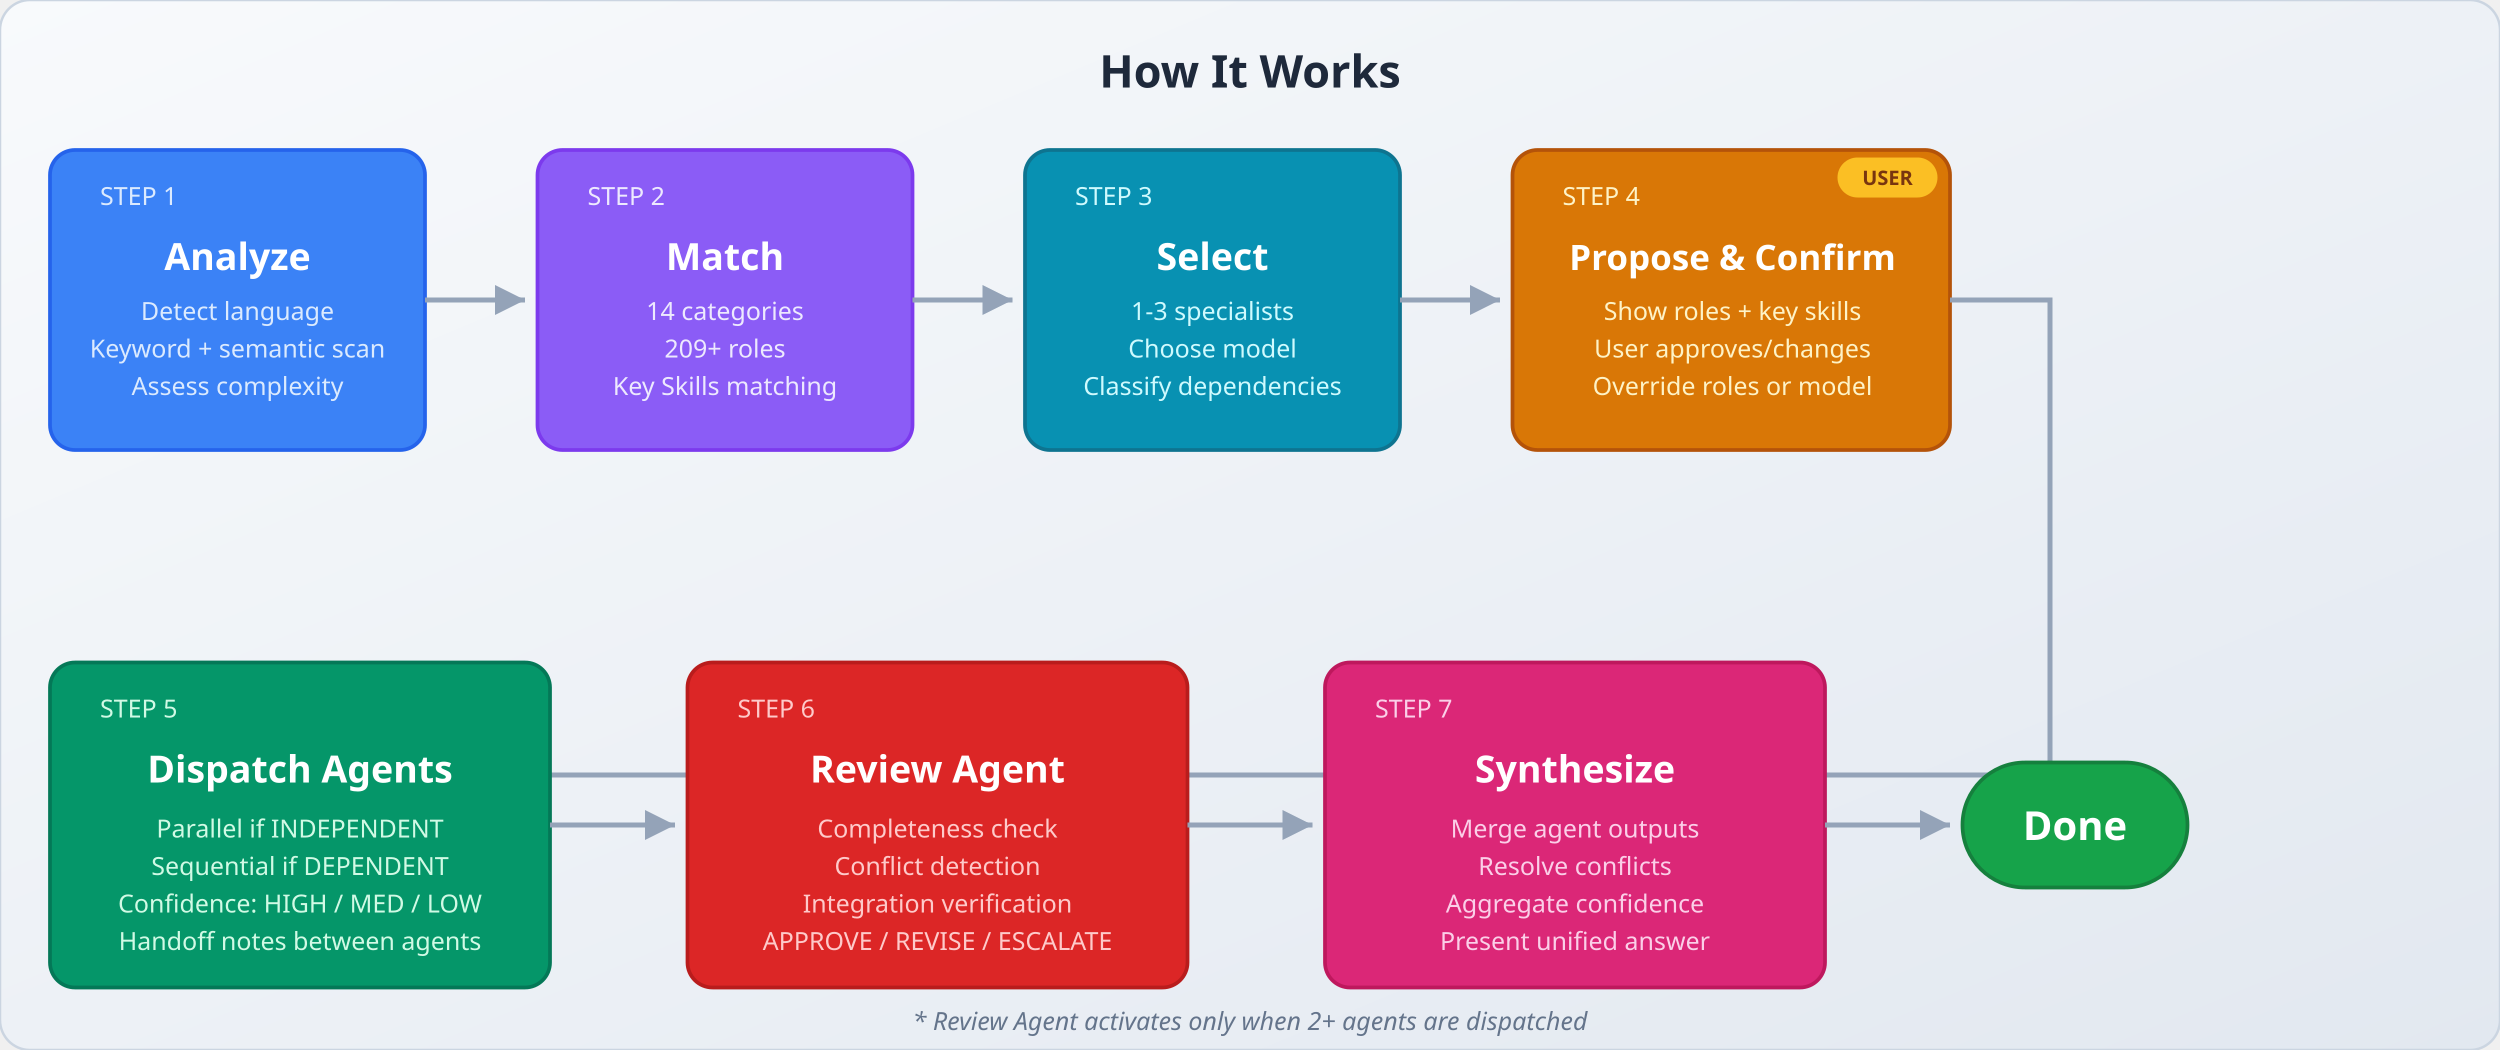
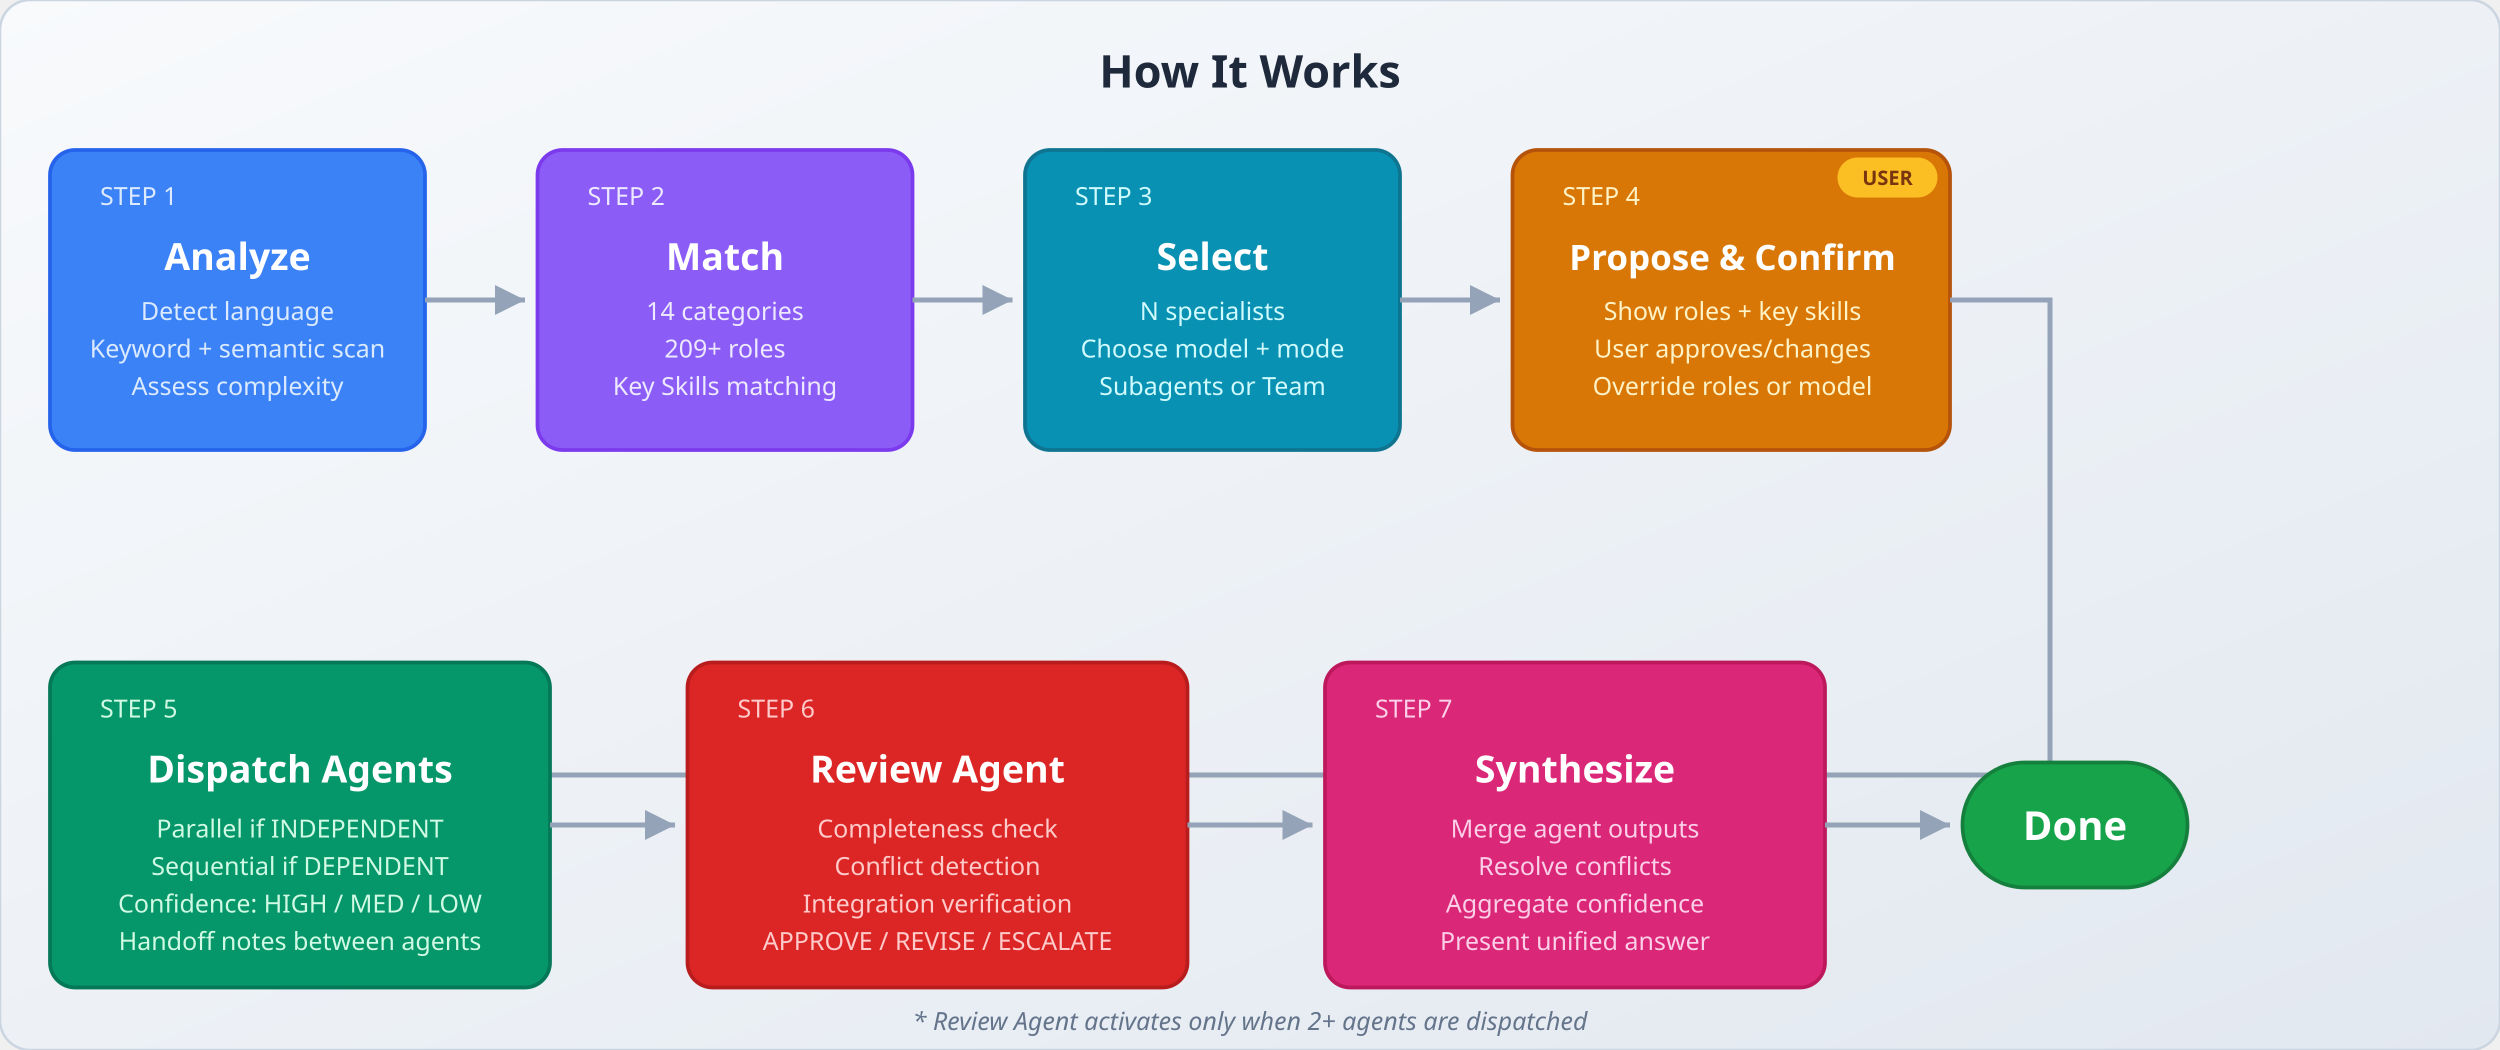
<svg xmlns="http://www.w3.org/2000/svg" viewBox="0 0 1000 420" width="1000" height="420">
  <defs>
    <linearGradient id="bg" x1="0%" y1="0%" x2="100%" y2="100%">
      <stop offset="0%" style="stop-color:#f8fafc" />
      <stop offset="100%" style="stop-color:#e2e8f0" />
    </linearGradient>
    <marker id="arrow" viewBox="0 0 10 10" refX="10" refY="5" markerWidth="6" markerHeight="6" orient="auto-start-auto">
      <path d="M 0 0 L 10 5 L 0 10 z" fill="#94a3b8" />
    </marker>
  </defs>
  <rect width="1000" height="420" fill="url(#bg)" rx="12" stroke="#cbd5e1" stroke-width="1" />
  <text x="500" y="35" text-anchor="middle" fill="#1e293b" font-family="Segoe UI, system-ui, sans-serif" font-size="18" font-weight="bold">How It Works</text>
  <rect x="20" y="60" width="150" height="120" rx="10" fill="#3b82f6" stroke="#2563eb" stroke-width="1.5" />
  <text x="40" y="82" fill="#dbeafe" font-family="Segoe UI, system-ui, sans-serif" font-size="10">STEP 1</text>
  <text x="95" y="108" text-anchor="middle" fill="white" font-family="Segoe UI, system-ui, sans-serif" font-size="15" font-weight="bold">Analyze</text>
  <text x="95" y="128" text-anchor="middle" fill="#dbeafe" font-family="Segoe UI, system-ui, sans-serif" font-size="10">Detect language</text>
  <text x="95" y="143" text-anchor="middle" fill="#dbeafe" font-family="Segoe UI, system-ui, sans-serif" font-size="10">Keyword + semantic scan</text>
  <text x="95" y="158" text-anchor="middle" fill="#dbeafe" font-family="Segoe UI, system-ui, sans-serif" font-size="10">Assess complexity</text>
  <line x1="170" y1="120" x2="210" y2="120" stroke="#94a3b8" stroke-width="2" marker-end="url(#arrow)" />
  <rect x="215" y="60" width="150" height="120" rx="10" fill="#8b5cf6" stroke="#7c3aed" stroke-width="1.5" />
  <text x="235" y="82" fill="#ede9fe" font-family="Segoe UI, system-ui, sans-serif" font-size="10">STEP 2</text>
  <text x="290" y="108" text-anchor="middle" fill="white" font-family="Segoe UI, system-ui, sans-serif" font-size="15" font-weight="bold">Match</text>
  <text x="290" y="128" text-anchor="middle" fill="#ede9fe" font-family="Segoe UI, system-ui, sans-serif" font-size="10">14 categories</text>
  <text x="290" y="143" text-anchor="middle" fill="#ede9fe" font-family="Segoe UI, system-ui, sans-serif" font-size="10">209+ roles</text>
  <text x="290" y="158" text-anchor="middle" fill="#ede9fe" font-family="Segoe UI, system-ui, sans-serif" font-size="10">Key Skills matching</text>
  <line x1="365" y1="120" x2="405" y2="120" stroke="#94a3b8" stroke-width="2" marker-end="url(#arrow)" />
  <rect x="410" y="60" width="150" height="120" rx="10" fill="#0891b2" stroke="#0e7490" stroke-width="1.5" />
  <text x="430" y="82" fill="#cffafe" font-family="Segoe UI, system-ui, sans-serif" font-size="10">STEP 3</text>
  <text x="485" y="108" text-anchor="middle" fill="white" font-family="Segoe UI, system-ui, sans-serif" font-size="15" font-weight="bold">Select</text>
-   <text x="485" y="128" text-anchor="middle" fill="#cffafe" font-family="Segoe UI, system-ui, sans-serif" font-size="10">1-3 specialists</text>
-   <text x="485" y="143" text-anchor="middle" fill="#cffafe" font-family="Segoe UI, system-ui, sans-serif" font-size="10">Choose model</text>
-   <text x="485" y="158" text-anchor="middle" fill="#cffafe" font-family="Segoe UI, system-ui, sans-serif" font-size="10">Classify dependencies</text>
+   <text x="485" y="128" text-anchor="middle" fill="#cffafe" font-family="Segoe UI, system-ui, sans-serif" font-size="10">N specialists</text>
+   <text x="485" y="143" text-anchor="middle" fill="#cffafe" font-family="Segoe UI, system-ui, sans-serif" font-size="10">Choose model + mode</text>
+   <text x="485" y="158" text-anchor="middle" fill="#cffafe" font-family="Segoe UI, system-ui, sans-serif" font-size="10">Subagents or Team</text>
  <line x1="560" y1="120" x2="600" y2="120" stroke="#94a3b8" stroke-width="2" marker-end="url(#arrow)" />
  <rect x="605" y="60" width="175" height="120" rx="10" fill="#d97706" stroke="#b45309" stroke-width="1.5" />
  <rect x="735" y="63" width="40" height="16" rx="8" fill="#fbbf24" />
  <text x="755" y="74" text-anchor="middle" fill="#78350f" font-family="Segoe UI, system-ui, sans-serif" font-size="8" font-weight="bold">USER</text>
  <text x="625" y="82" fill="#fef3c7" font-family="Segoe UI, system-ui, sans-serif" font-size="10">STEP 4</text>
  <text x="693" y="108" text-anchor="middle" fill="white" font-family="Segoe UI, system-ui, sans-serif" font-size="14" font-weight="bold">Propose &amp; Confirm</text>
  <text x="693" y="128" text-anchor="middle" fill="#fef3c7" font-family="Segoe UI, system-ui, sans-serif" font-size="10">Show roles + key skills</text>
  <text x="693" y="143" text-anchor="middle" fill="#fef3c7" font-family="Segoe UI, system-ui, sans-serif" font-size="10">User approves/changes</text>
  <text x="693" y="158" text-anchor="middle" fill="#fef3c7" font-family="Segoe UI, system-ui, sans-serif" font-size="10">Override roles or model</text>
  <path d="M 780 120 L 820 120 L 820 310 L 80 310 L 80 330" stroke="#94a3b8" stroke-width="2" fill="none" marker-end="url(#arrow)" />
  <rect x="20" y="265" width="200" height="130" rx="10" fill="#059669" stroke="#047857" stroke-width="1.5" />
  <text x="40" y="287" fill="#d1fae5" font-family="Segoe UI, system-ui, sans-serif" font-size="10">STEP 5</text>
  <text x="120" y="313" text-anchor="middle" fill="white" font-family="Segoe UI, system-ui, sans-serif" font-size="15" font-weight="bold">Dispatch Agents</text>
  <text x="120" y="335" text-anchor="middle" fill="#d1fae5" font-family="Segoe UI, system-ui, sans-serif" font-size="10">Parallel if INDEPENDENT</text>
  <text x="120" y="350" text-anchor="middle" fill="#d1fae5" font-family="Segoe UI, system-ui, sans-serif" font-size="10">Sequential if DEPENDENT</text>
  <text x="120" y="365" text-anchor="middle" fill="#d1fae5" font-family="Segoe UI, system-ui, sans-serif" font-size="10">Confidence: HIGH / MED / LOW</text>
  <text x="120" y="380" text-anchor="middle" fill="#d1fae5" font-family="Segoe UI, system-ui, sans-serif" font-size="10">Handoff notes between agents</text>
  <line x1="220" y1="330" x2="270" y2="330" stroke="#94a3b8" stroke-width="2" marker-end="url(#arrow)" />
  <rect x="275" y="265" width="200" height="130" rx="10" fill="#dc2626" stroke="#b91c1c" stroke-width="1.5" />
  <text x="295" y="287" fill="#fecaca" font-family="Segoe UI, system-ui, sans-serif" font-size="10">STEP 6</text>
  <text x="375" y="313" text-anchor="middle" fill="white" font-family="Segoe UI, system-ui, sans-serif" font-size="15" font-weight="bold">Review Agent</text>
  <text x="375" y="335" text-anchor="middle" fill="#fecaca" font-family="Segoe UI, system-ui, sans-serif" font-size="10">Completeness check</text>
  <text x="375" y="350" text-anchor="middle" fill="#fecaca" font-family="Segoe UI, system-ui, sans-serif" font-size="10">Conflict detection</text>
  <text x="375" y="365" text-anchor="middle" fill="#fecaca" font-family="Segoe UI, system-ui, sans-serif" font-size="10">Integration verification</text>
  <text x="375" y="380" text-anchor="middle" fill="#fecaca" font-family="Segoe UI, system-ui, sans-serif" font-size="10">APPROVE / REVISE / ESCALATE</text>
  <line x1="475" y1="330" x2="525" y2="330" stroke="#94a3b8" stroke-width="2" marker-end="url(#arrow)" />
  <rect x="530" y="265" width="200" height="130" rx="10" fill="#db2777" stroke="#be185d" stroke-width="1.5" />
  <text x="550" y="287" fill="#fbcfe8" font-family="Segoe UI, system-ui, sans-serif" font-size="10">STEP 7</text>
  <text x="630" y="313" text-anchor="middle" fill="white" font-family="Segoe UI, system-ui, sans-serif" font-size="15" font-weight="bold">Synthesize</text>
  <text x="630" y="335" text-anchor="middle" fill="#fbcfe8" font-family="Segoe UI, system-ui, sans-serif" font-size="10">Merge agent outputs</text>
  <text x="630" y="350" text-anchor="middle" fill="#fbcfe8" font-family="Segoe UI, system-ui, sans-serif" font-size="10">Resolve conflicts</text>
  <text x="630" y="365" text-anchor="middle" fill="#fbcfe8" font-family="Segoe UI, system-ui, sans-serif" font-size="10">Aggregate confidence</text>
  <text x="630" y="380" text-anchor="middle" fill="#fbcfe8" font-family="Segoe UI, system-ui, sans-serif" font-size="10">Present unified answer</text>
  <line x1="730" y1="330" x2="780" y2="330" stroke="#94a3b8" stroke-width="2" marker-end="url(#arrow)" />
  <rect x="785" y="305" width="90" height="50" rx="25" fill="#16a34a" stroke="#15803d" stroke-width="1.5" />
  <text x="830" y="336" text-anchor="middle" fill="white" font-family="Segoe UI, system-ui, sans-serif" font-size="16" font-weight="bold">Done</text>
  <text x="500" y="412" text-anchor="middle" fill="#64748b" font-family="Segoe UI, system-ui, sans-serif" font-size="10" font-style="italic">* Review Agent activates only when 2+ agents are dispatched</text>
</svg>
